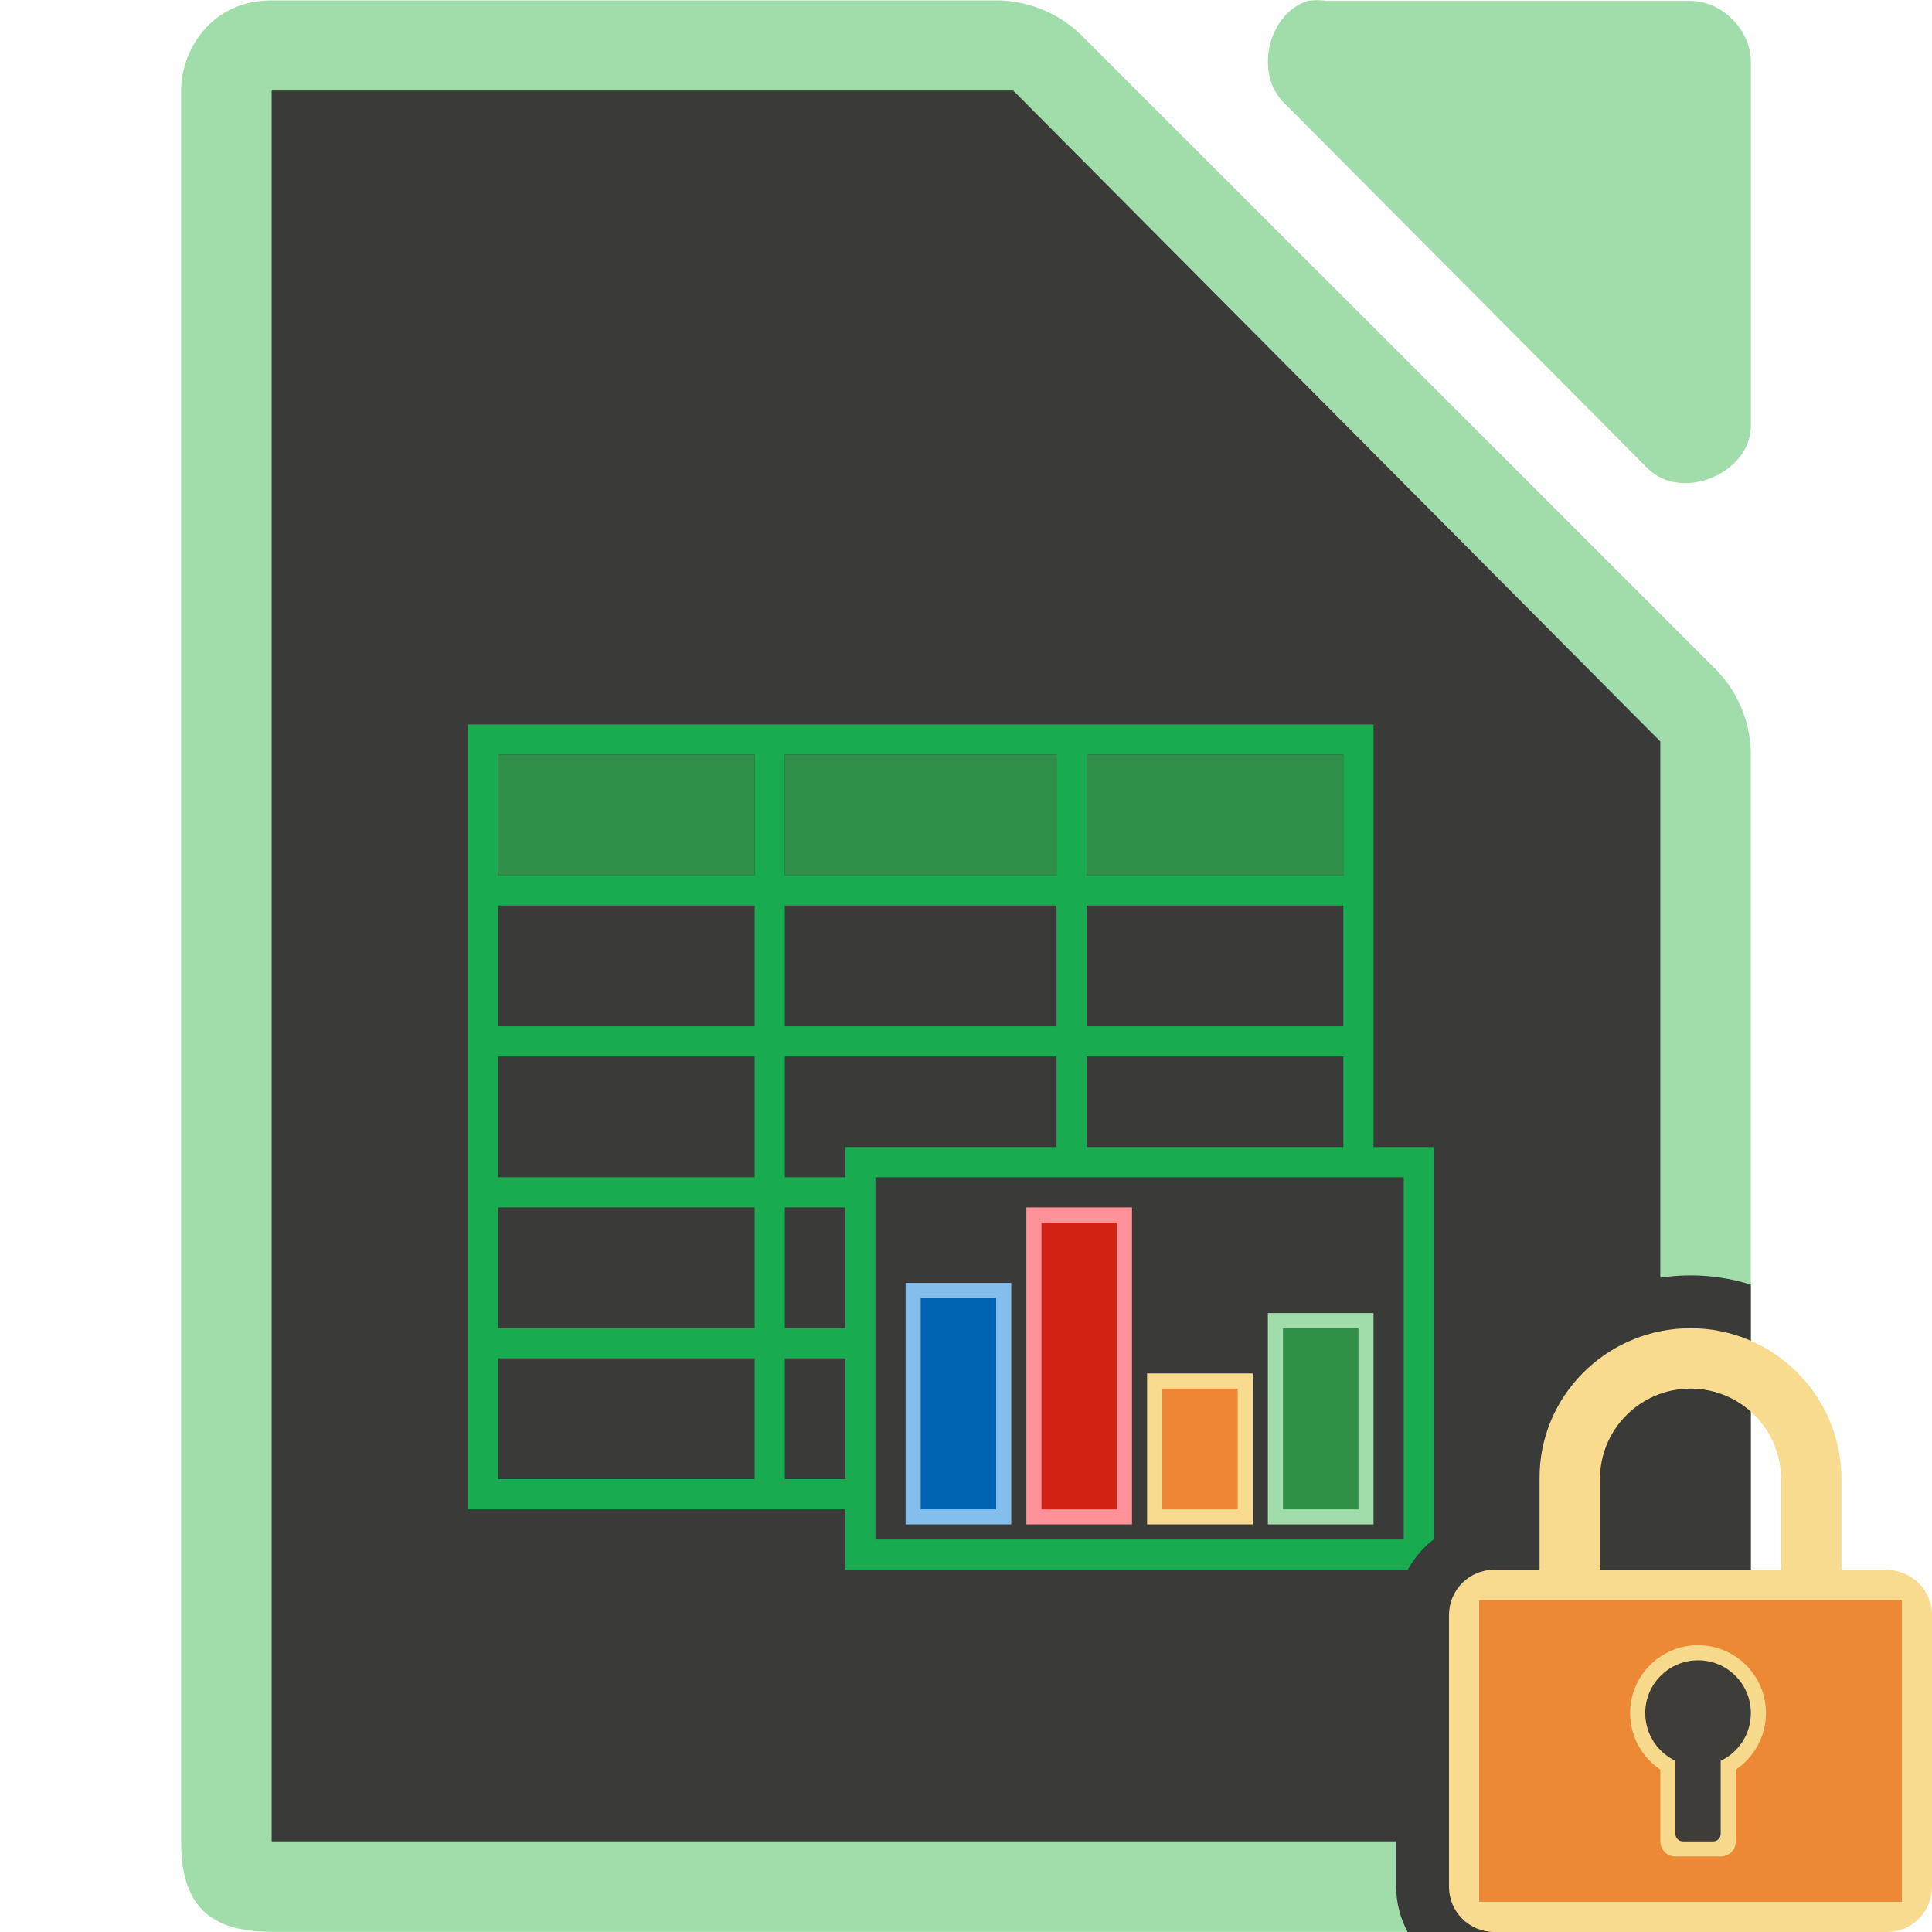
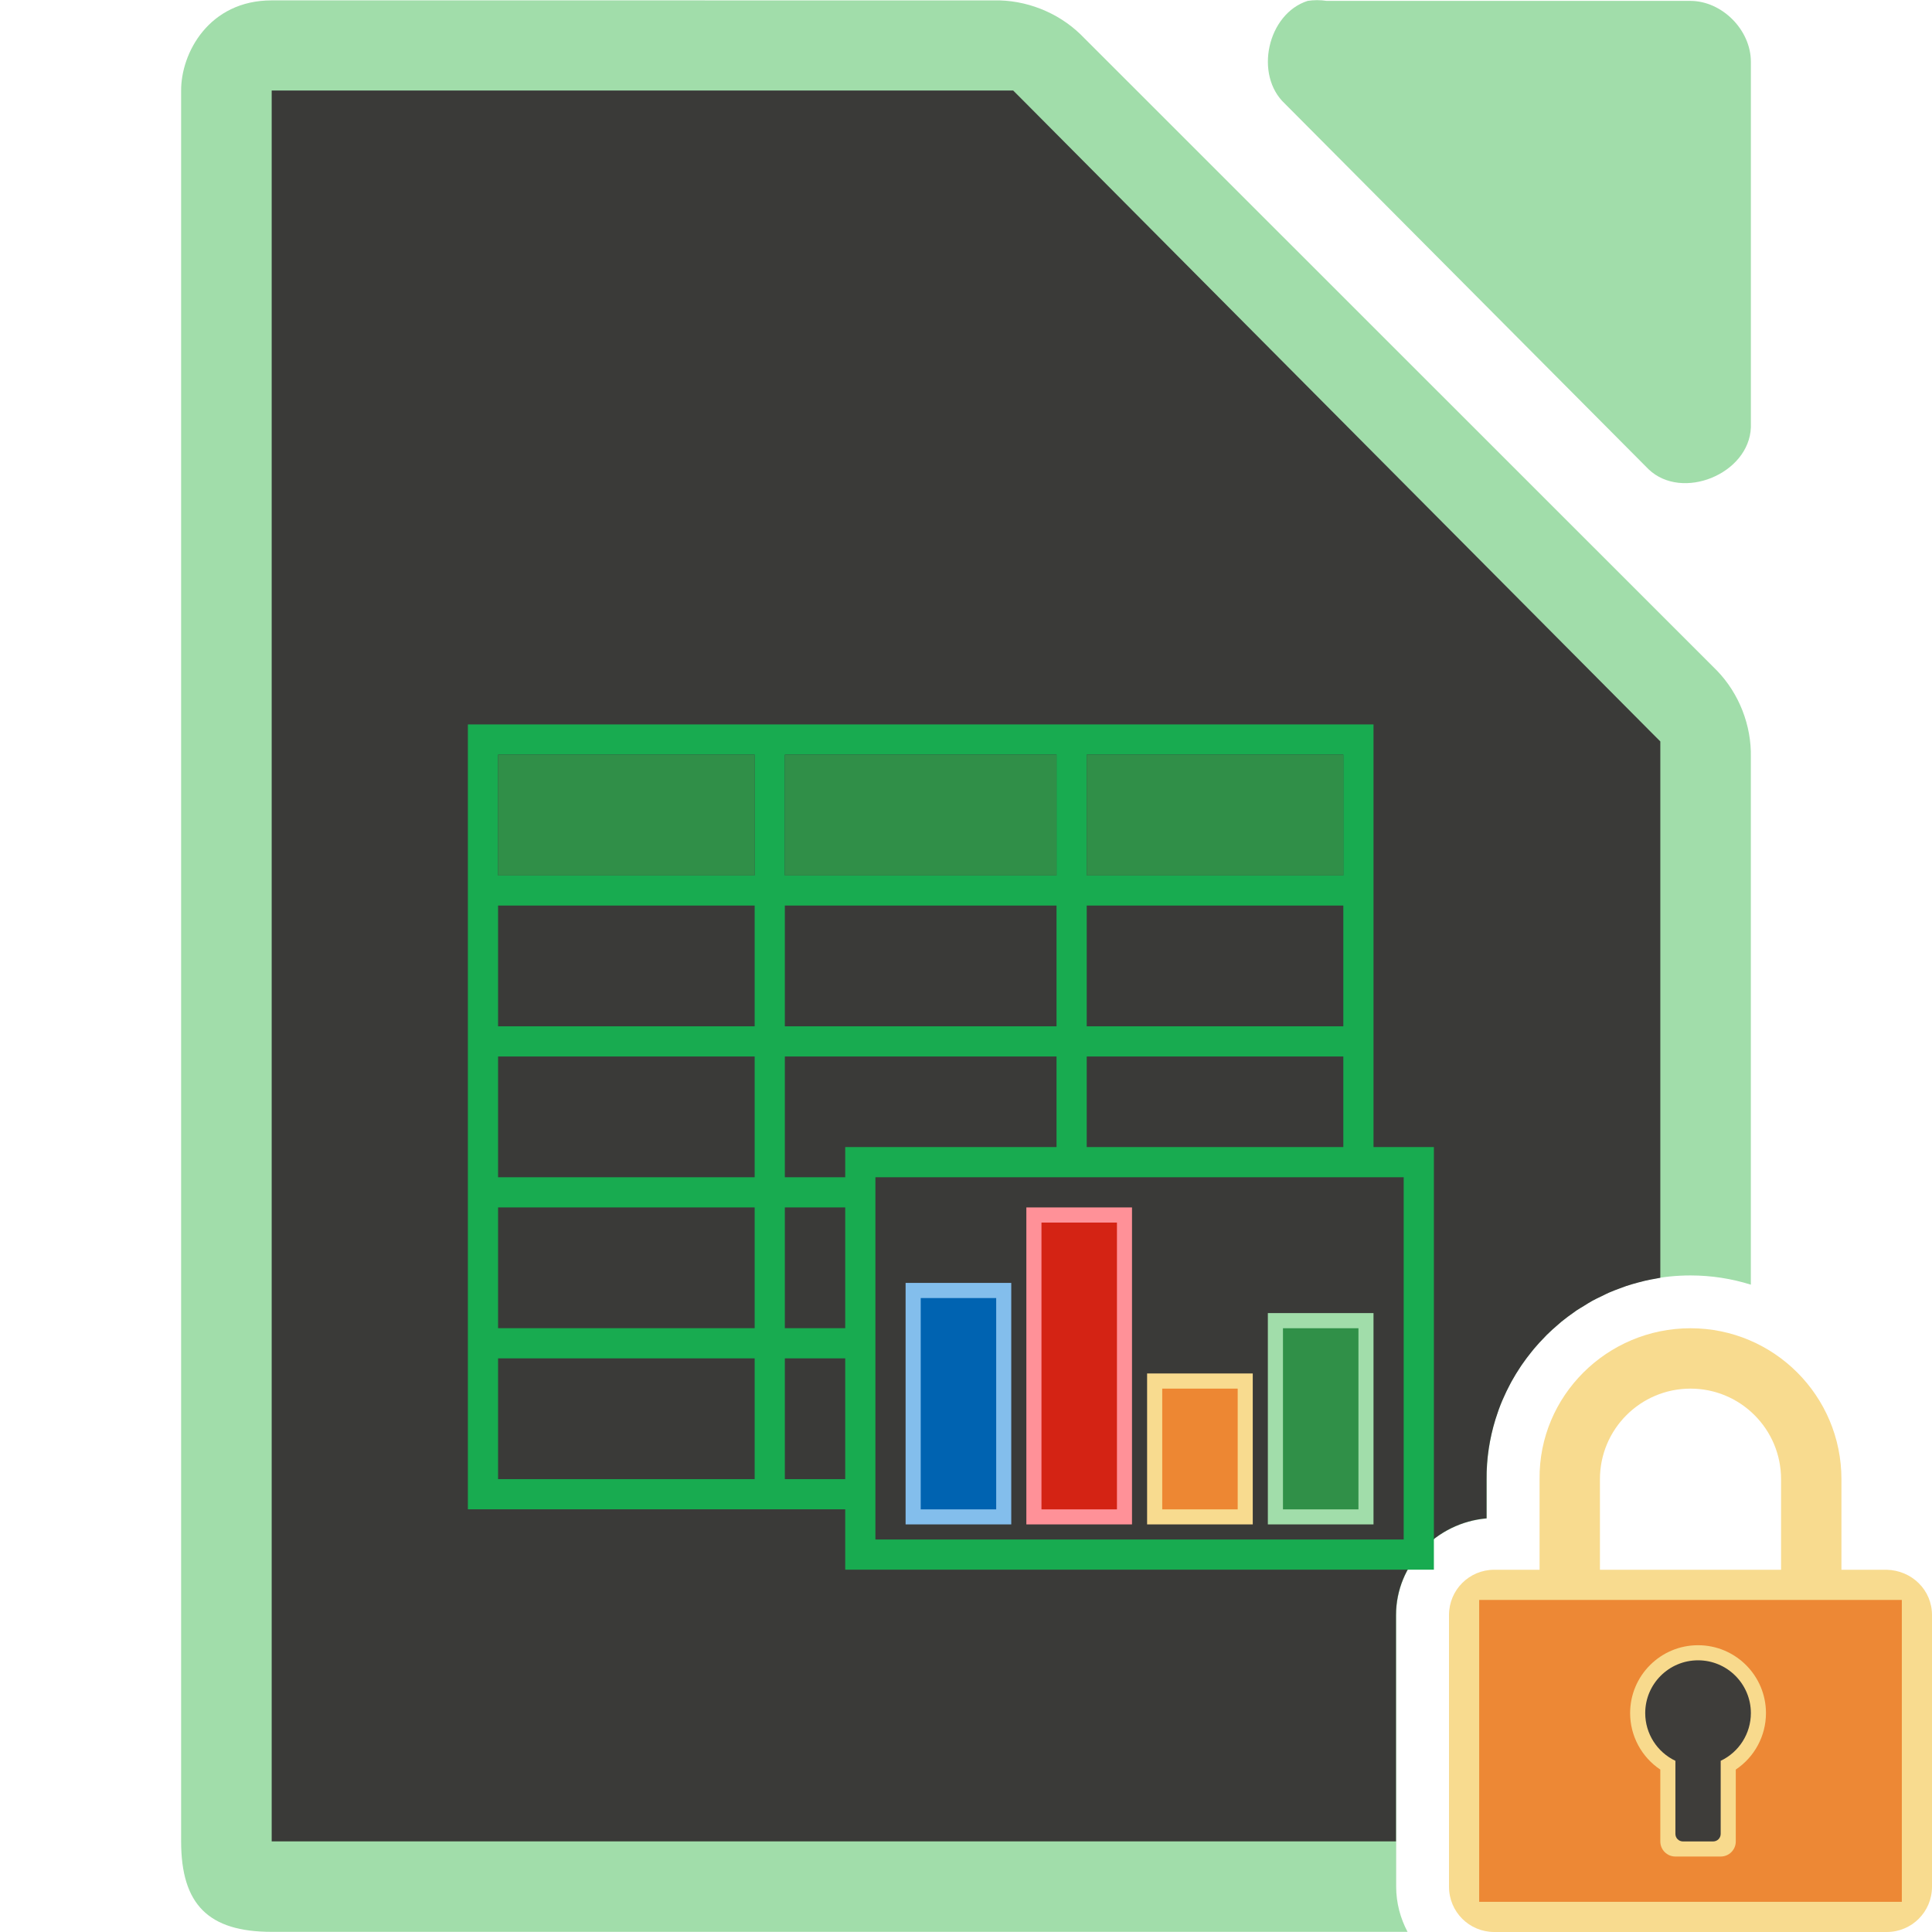
<svg xmlns="http://www.w3.org/2000/svg" height="128" viewBox="0 0 128 128" width="128">
  <g transform="translate(832.5714 85.92354)">
-     <path d="m-820.572-79.9v115.968c0 4.188 1.811 5.997 6 5.998h91.998c4.189-0 5.999-1.81 6-5.998v-71.819c.048-2.112-.78-4.231-2.25-5.748l-42.163-42.149c-1.518-1.469-3.637-2.298-5.75-2.249h-47.836c-4.152 0-6.018 3.485-6 5.998z" fill="#a1ddaa" />
-     <path d="m-814.572-79.927v2 112 2h2 88 2v-2-70-.875l-.625-.625-41.75-42-.5-.5h-.875-46.25z" fill="#3a3a38" />
+     <path d="m18 .025c-4.152 0-6.018 3.485-6 5.998v115.969c0 4.188 1.811 5.998 6 5.998h75.254c-.477-.9-.754-1.917-.754-2.99v-18c0-3.364 2.697-6.122 6-6.396v-2.566c-.078-7.458 6.085-13.537 13.5-13.537 1.39 0 2.733.215 3.998.611v-34.938c.048-2.112-.78-4.232-2.25-5.75l-42.162-42.148c-1.518-1.469-3.638-2.299-5.75-2.25z" fill="#a1ddaa" transform="translate(-832.5714 -85.92354)" />
+     <path d="m18 5.996v2 112 2h2 72.488v-14.996c0-3.366 2.696-6.126 6-6.406v-2.557c-.015-1.394.201-2.736.59-4.002.005-.018.012-.035.018-.053.122-.392.259-.775.416-1.15.019-.046.041-.091.061-.137.151-.35.315-.692.494-1.025.027-.051.054-.102.082-.152.18-.326.374-.642.58-.951.033-.05.066-.101.1-.15.198-.289.409-.568.629-.84.056-.07.11-.14.168-.209.228-.271.467-.531.715-.783.045-.045.086-.094.131-.139.251-.248.513-.483.783-.711.062-.052.119-.109.182-.16.282-.23.575-.447.875-.654.043-.03.083-.064.127-.094.159-.108.329-.2.492-.301.182-.112.359-.231.547-.334.216-.12.441-.222.664-.33.151-.073.298-.151.451-.219.24-.106.487-.195.734-.287.139-.052.277-.107.418-.154.248-.083.5-.154.754-.223.159-.043.317-.086.479-.123.248-.057.499-.105.752-.148.091-.016.18-.039.271-.053v-34.658-.875l-.625-.625-41.75-42-.5-.5h-.875-46.25z" fill="#3a3a38" transform="translate(-832.5714 -85.92354)" />
    <path d="m-745.937-85.865c-2.662.853-3.559 4.906-1.506 6.812l24.095 24.221c2.226 2.122 6.659.306 6.777-2.775v-24.221c-0-2.114-1.913-4.037-4.016-4.037h-24.095c-.415-.064-.84-.064-1.255 0z" fill="#a1ddaa" />
    <path d="m-801.573-37.928v2 8 2 8 2 8 2 8 2 8 2h60v-2-50h-58z" fill="#18ab50" />
    <g fill="#3a3a38">
      <path d="m-799.573-35.928h17v8h-17z" />
      <path d="m-780.574-35.928h18v8h-18z" />
      <path d="m-760.573-35.928h17v8h-17z" />
      <path d="m-799.573-25.928h17v8h-17z" />
      <path d="m-760.573-25.928h17v8h-17z" />
      <path d="m-780.574-15.928h18v8h-18z" />
      <path d="m-760.573-15.928h17v8h-17z" />
      <path d="m-799.573-15.928h17v8h-17z" />
      <path d="m-780.574-5.928h18v8h-18z" />
      <path d="m-799.573-5.928h17v8h-17z" />
      <path d="m-780.574 4.072h18v8h-18z" />
      <path d="m-799.573 4.072h17v8h-17z" />
    </g>
    <path d="m-776.573-9.928h39v28h-39z" fill="#18ab50" />
    <path d="m-774.573-7.928h35v24h-35z" fill="#3a3a38" />
    <path d="m-772.573-.928h7v16h-7z" fill="#83beec" />
    <path d="m-764.573-5.928h7v21h-7z" fill="#ff9198" />
    <path d="m-756.573 5.072h7v10h-7z" fill="#f8db8f" />
    <path d="m-748.573 1.072h7v14h-7z" fill="#a1ddaa" />
    <path d="m-774.573 15.072h35v1h-35z" fill="none" opacity=".75" />
    <path d="m-780.574-25.928h18v8h-18z" fill="#3a3a38" />
    <path d="m-763.571-4.924h5v19h-5z" fill="#d42314" stroke-width=".804" />
    <path d="m-755.571 6.076h5v8h-5z" fill="#ed8733" stroke-width=".756" />
    <path d="m-771.571.076h5v14h-5z" fill="#0063b1" stroke-width=".791" />
    <g fill="#309048">
      <path d="m-747.571 2.076h5v12h-5z" stroke-width=".782" />
      <g fill-opacity=".983">
        <path d="m-799.571-35.924h17v8h-17z" />
        <path d="m-760.571-35.924h17v8h-17z" />
        <path d="m-780.571-35.924h18v8h-18z" />
      </g>
    </g>
  </g>
-   <path d="m112 84.5c-7.415 0-13.578 6.079-13.5 13.537v2.566c-3.303.275-6 3.032-6 6.396v18c0 1.077.277 2.098.758 3h16.742c4.189-0 5.998-1.811 5.998-5.998v-36.891c-1.265-.396-2.609-.611-3.998-.611z" fill="#3a3a38" />
  <path d="m112 88c-5.523 0-10.057 4.477-10 10v6h-3c-1.662 0-3 1.338-3 3v18c0 1.662 1.338 3 3 3h26c1.662 0 3-1.338 3-3v-18c0-1.662-1.339-2.958-3-3h-3v-6c0-5.523-4.477-10-10-10zm0 4c3.314 0 6 2.686 6 6v6h-12v-6c0-3.314 2.686-6 6-6z" fill="#f8db8f" />
  <g fill-opacity=".979">
    <path d="m98 106h28v20h-28z" fill="#ed8733" />
    <path d="m112.5 109a4.5 4.5 0 0 0 -4.5 4.5 4.5 4.5 0 0 0 2 3.74v4.76c0 .554.446 1 1 1h3c.554 0 1-.446 1-1v-4.762a4.5 4.5 0 0 0 2-3.738 4.5 4.5 0 0 0 -4.5-4.5z" fill="#f8db8f" />
    <path d="m112.5 110a3.5 3.5 0 0 0 -3.5 3.5 3.5 3.5 0 0 0 2 3.158v4.842c0 .277.223.5.5.5h2c.277 0 .5-.223.5-.5v-4.842a3.5 3.5 0 0 0 2-3.158 3.5 3.5 0 0 0 -3.5-3.5z" fill="#3a3a38" />
  </g>
</svg>
